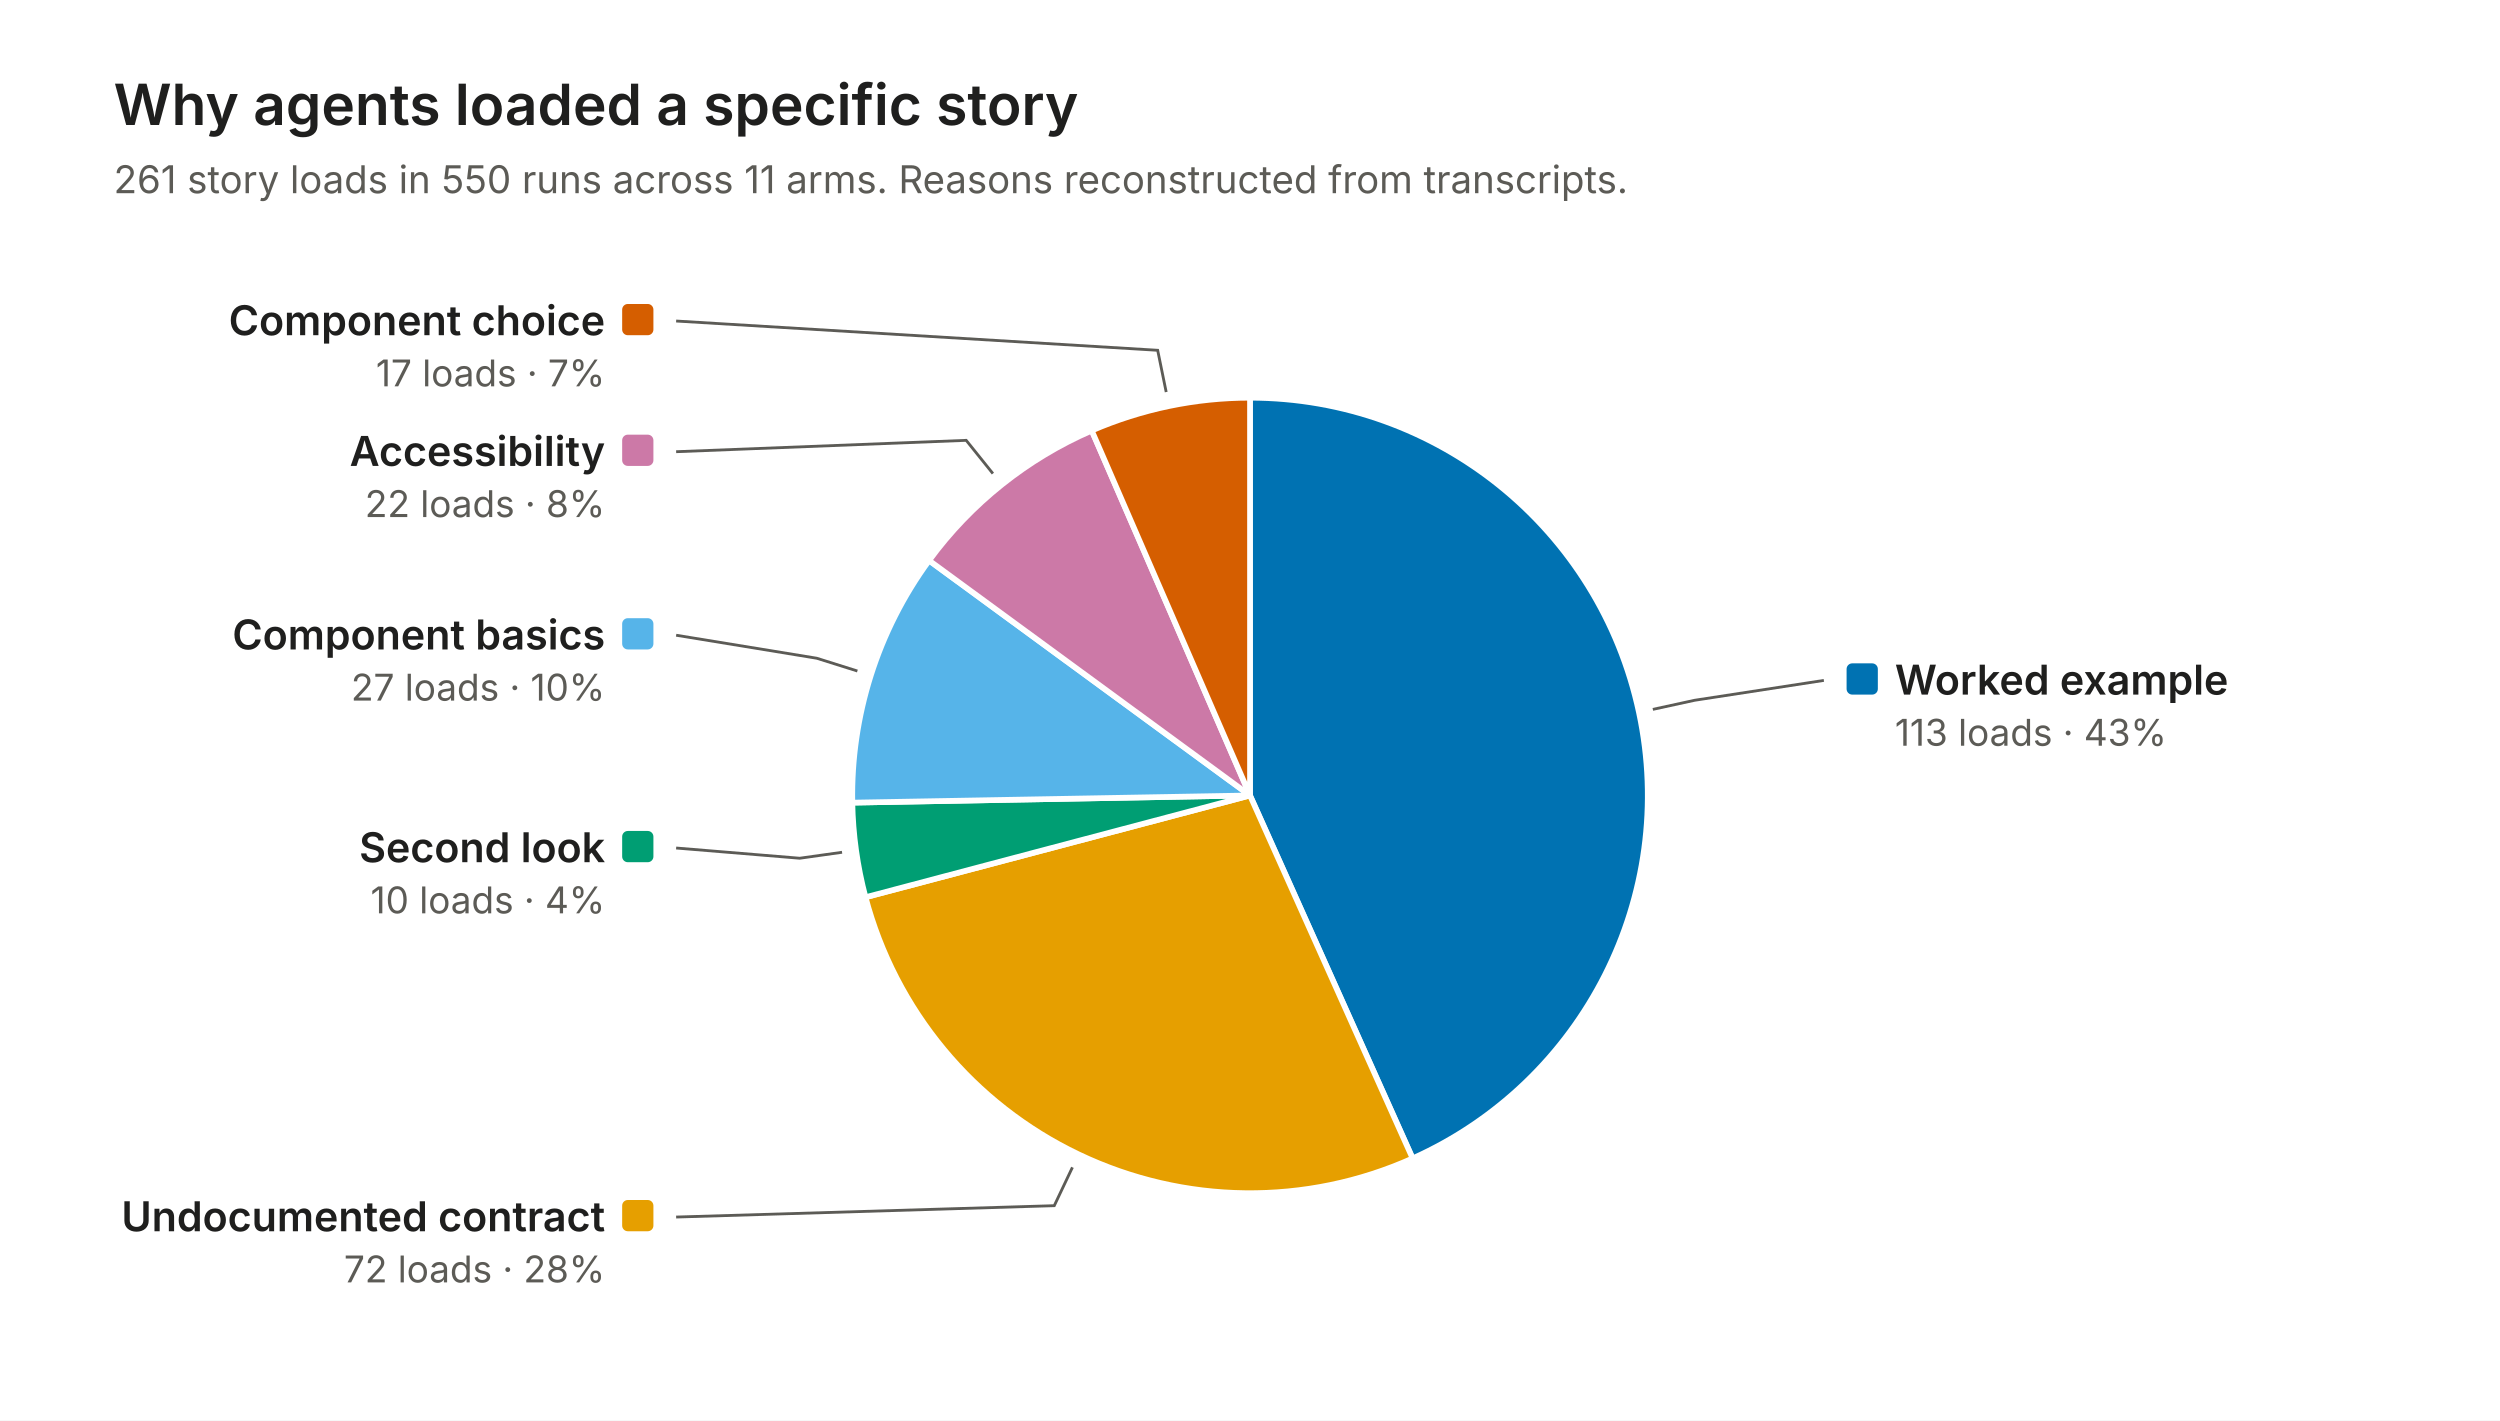
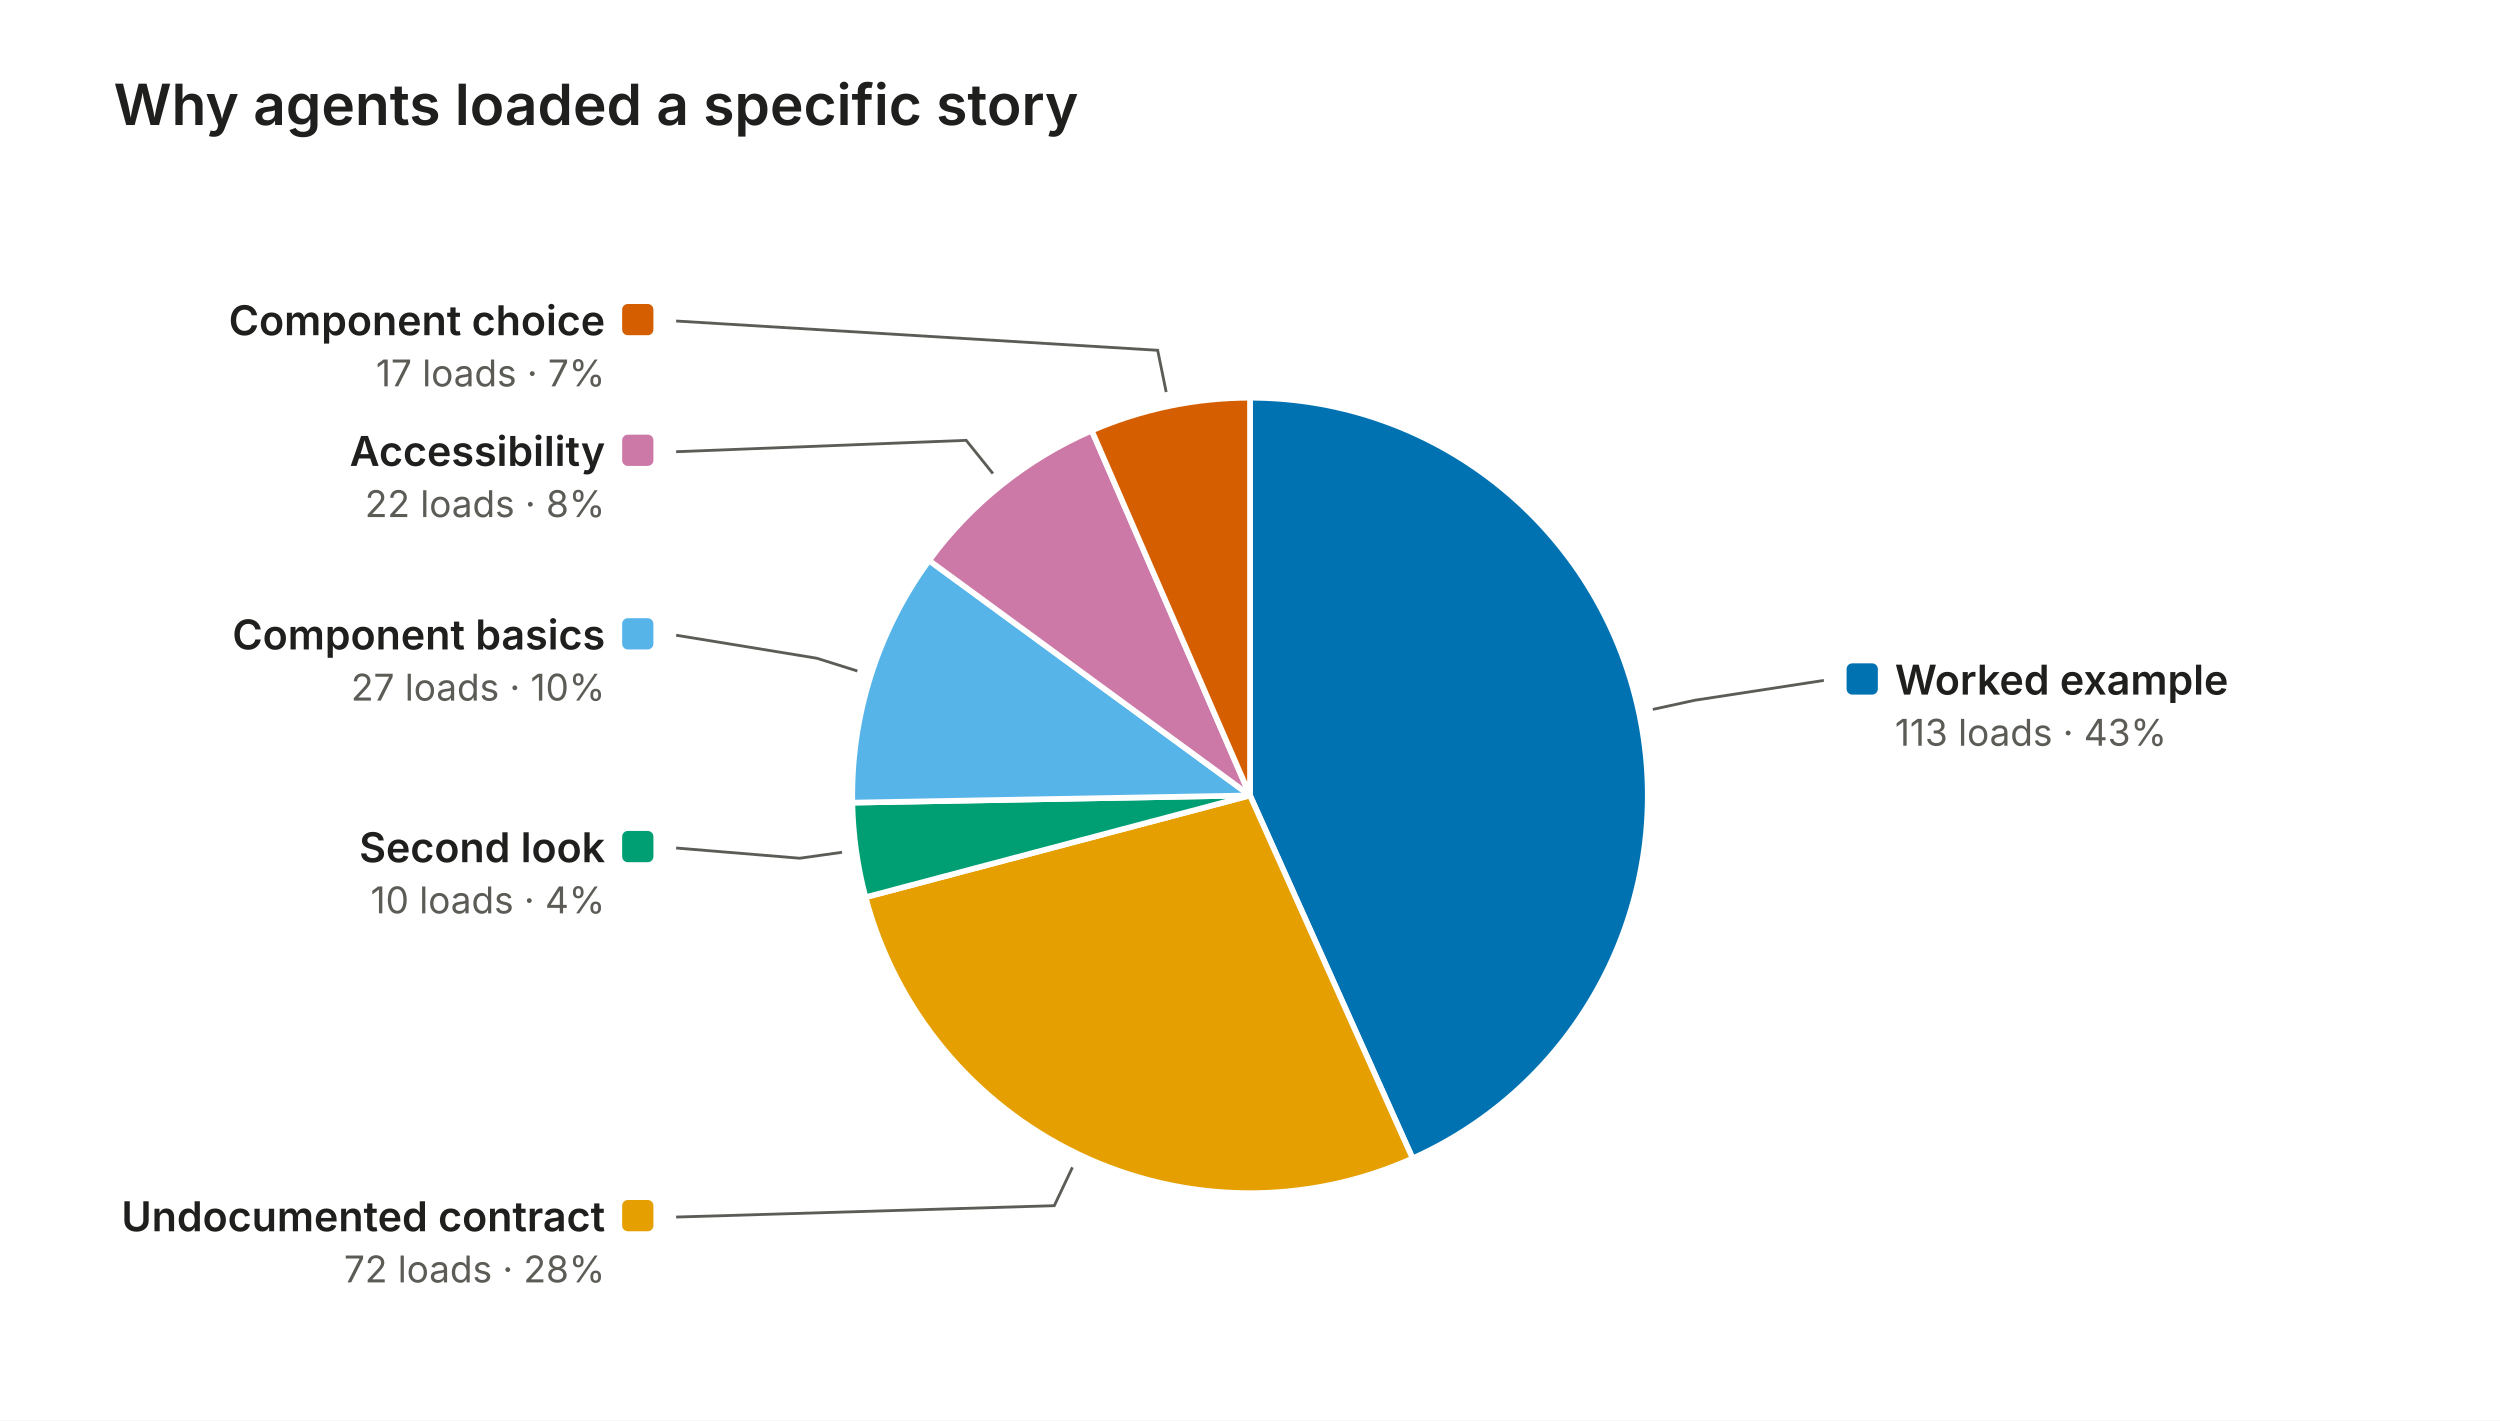
<svg xmlns="http://www.w3.org/2000/svg" viewBox="0 0 880 500" width="880" height="500" font-family="Inter, 'Helvetica Neue', Arial, sans-serif" role="img">
  <rect id="background" width="880" height="500" fill="#ffffff" />
  <text id="title" x="40" y="44" font-size="20" font-weight="600" fill="#1f1f1e">Why agents loaded a specific story</text>
-   <text id="subtitle" x="40" y="68" font-size="13.5" fill="#5c5b56">261 story loads in 550 runs across 11 arms. Reasons reconstructed from transcripts.</text>
  <g id="slices" stroke="#ffffff" stroke-width="2" stroke-linejoin="round">
    <path id="slice-worked-example" d="M440.0,280.0 L440.00,140.00 A140,140 0 0 1 497.25,407.76 Z" fill="#0072B2" />
    <path id="slice-undocumented-contract" d="M440.0,280.0 L497.25,407.76 A140,140 0 0 1 304.66,315.83 Z" fill="#E69F00" />
    <path id="slice-second-look" d="M440.0,280.0 L304.66,315.83 A140,140 0 0 1 300.02,282.53 Z" fill="#009E73" />
    <path id="slice-component-basics" d="M440.0,280.0 L300.02,282.53 A140,140 0 0 1 327.04,197.30 Z" fill="#56B4E9" />
    <path id="slice-accessibility" d="M440.0,280.0 L327.04,197.30 A140,140 0 0 1 384.29,151.56 Z" fill="#CC79A7" />
    <path id="slice-component-choice" d="M440.0,280.0 L384.29,151.56 A140,140 0 0 1 440.00,140.00 Z" fill="#D55E00" />
  </g>
  <g id="leaders" fill="none" stroke="#5c5b56" stroke-width="1">
    <polyline points="581.8,249.7 596.5,246.5 642.0,239.5" />
    <polyline points="377.5,410.9 371.1,424.4 238.0,428.4" />
    <polyline points="296.4,300.0 281.5,302.1 238.0,298.5" />
    <polyline points="301.8,236.2 287.5,231.7 238.0,223.6" />
    <polyline points="349.5,166.7 340.1,155.0 238.0,159.0" />
    <polyline points="410.5,138.0 407.5,123.3 238.0,113.0" />
  </g>
  <g id="labels">
    <g id="label-worked-example">
      <rect x="650.0" y="233.5" width="11" height="11" rx="2" fill="#0072B2" />
      <text x="667.0" y="244.5" font-size="14.5" font-weight="600" fill="#1f1f1e" text-anchor="start">Worked example</text>
      <text x="667.0" y="262.5" font-size="13" fill="#5c5b56" text-anchor="start">113 loads · 43%</text>
    </g>
    <g id="label-undocumented-contract">
      <rect x="219.0" y="422.4" width="11" height="11" rx="2" fill="#E69F00" />
      <text x="213.0" y="433.4" font-size="14.5" font-weight="600" fill="#1f1f1e" text-anchor="end">Undocumented contract</text>
      <text x="213.0" y="451.4" font-size="13" fill="#5c5b56" text-anchor="end">72 loads · 28%</text>
    </g>
    <g id="label-second-look">
      <rect x="219.0" y="292.5" width="11" height="11" rx="2" fill="#009E73" />
      <text x="213.0" y="303.5" font-size="14.5" font-weight="600" fill="#1f1f1e" text-anchor="end">Second look</text>
      <text x="213.0" y="321.5" font-size="13" fill="#5c5b56" text-anchor="end">10 loads · 4%</text>
    </g>
    <g id="label-component-basics">
      <rect x="219.0" y="217.6" width="11" height="11" rx="2" fill="#56B4E9" />
      <text x="213.0" y="228.6" font-size="14.5" font-weight="600" fill="#1f1f1e" text-anchor="end">Component basics</text>
      <text x="213.0" y="246.6" font-size="13" fill="#5c5b56" text-anchor="end">27 loads · 10%</text>
    </g>
    <g id="label-accessibility">
      <rect x="219.0" y="153.0" width="11" height="11" rx="2" fill="#CC79A7" />
      <text x="213.0" y="164.0" font-size="14.5" font-weight="600" fill="#1f1f1e" text-anchor="end">Accessibility</text>
      <text x="213.0" y="182.0" font-size="13" fill="#5c5b56" text-anchor="end">22 loads · 8%</text>
    </g>
    <g id="label-component-choice">
      <rect x="219.0" y="107.0" width="11" height="11" rx="2" fill="#D55E00" />
      <text x="213.0" y="118.0" font-size="14.5" font-weight="600" fill="#1f1f1e" text-anchor="end">Component choice</text>
      <text x="213.0" y="136.0" font-size="13" fill="#5c5b56" text-anchor="end">17 loads · 7%</text>
    </g>
  </g>
</svg>
